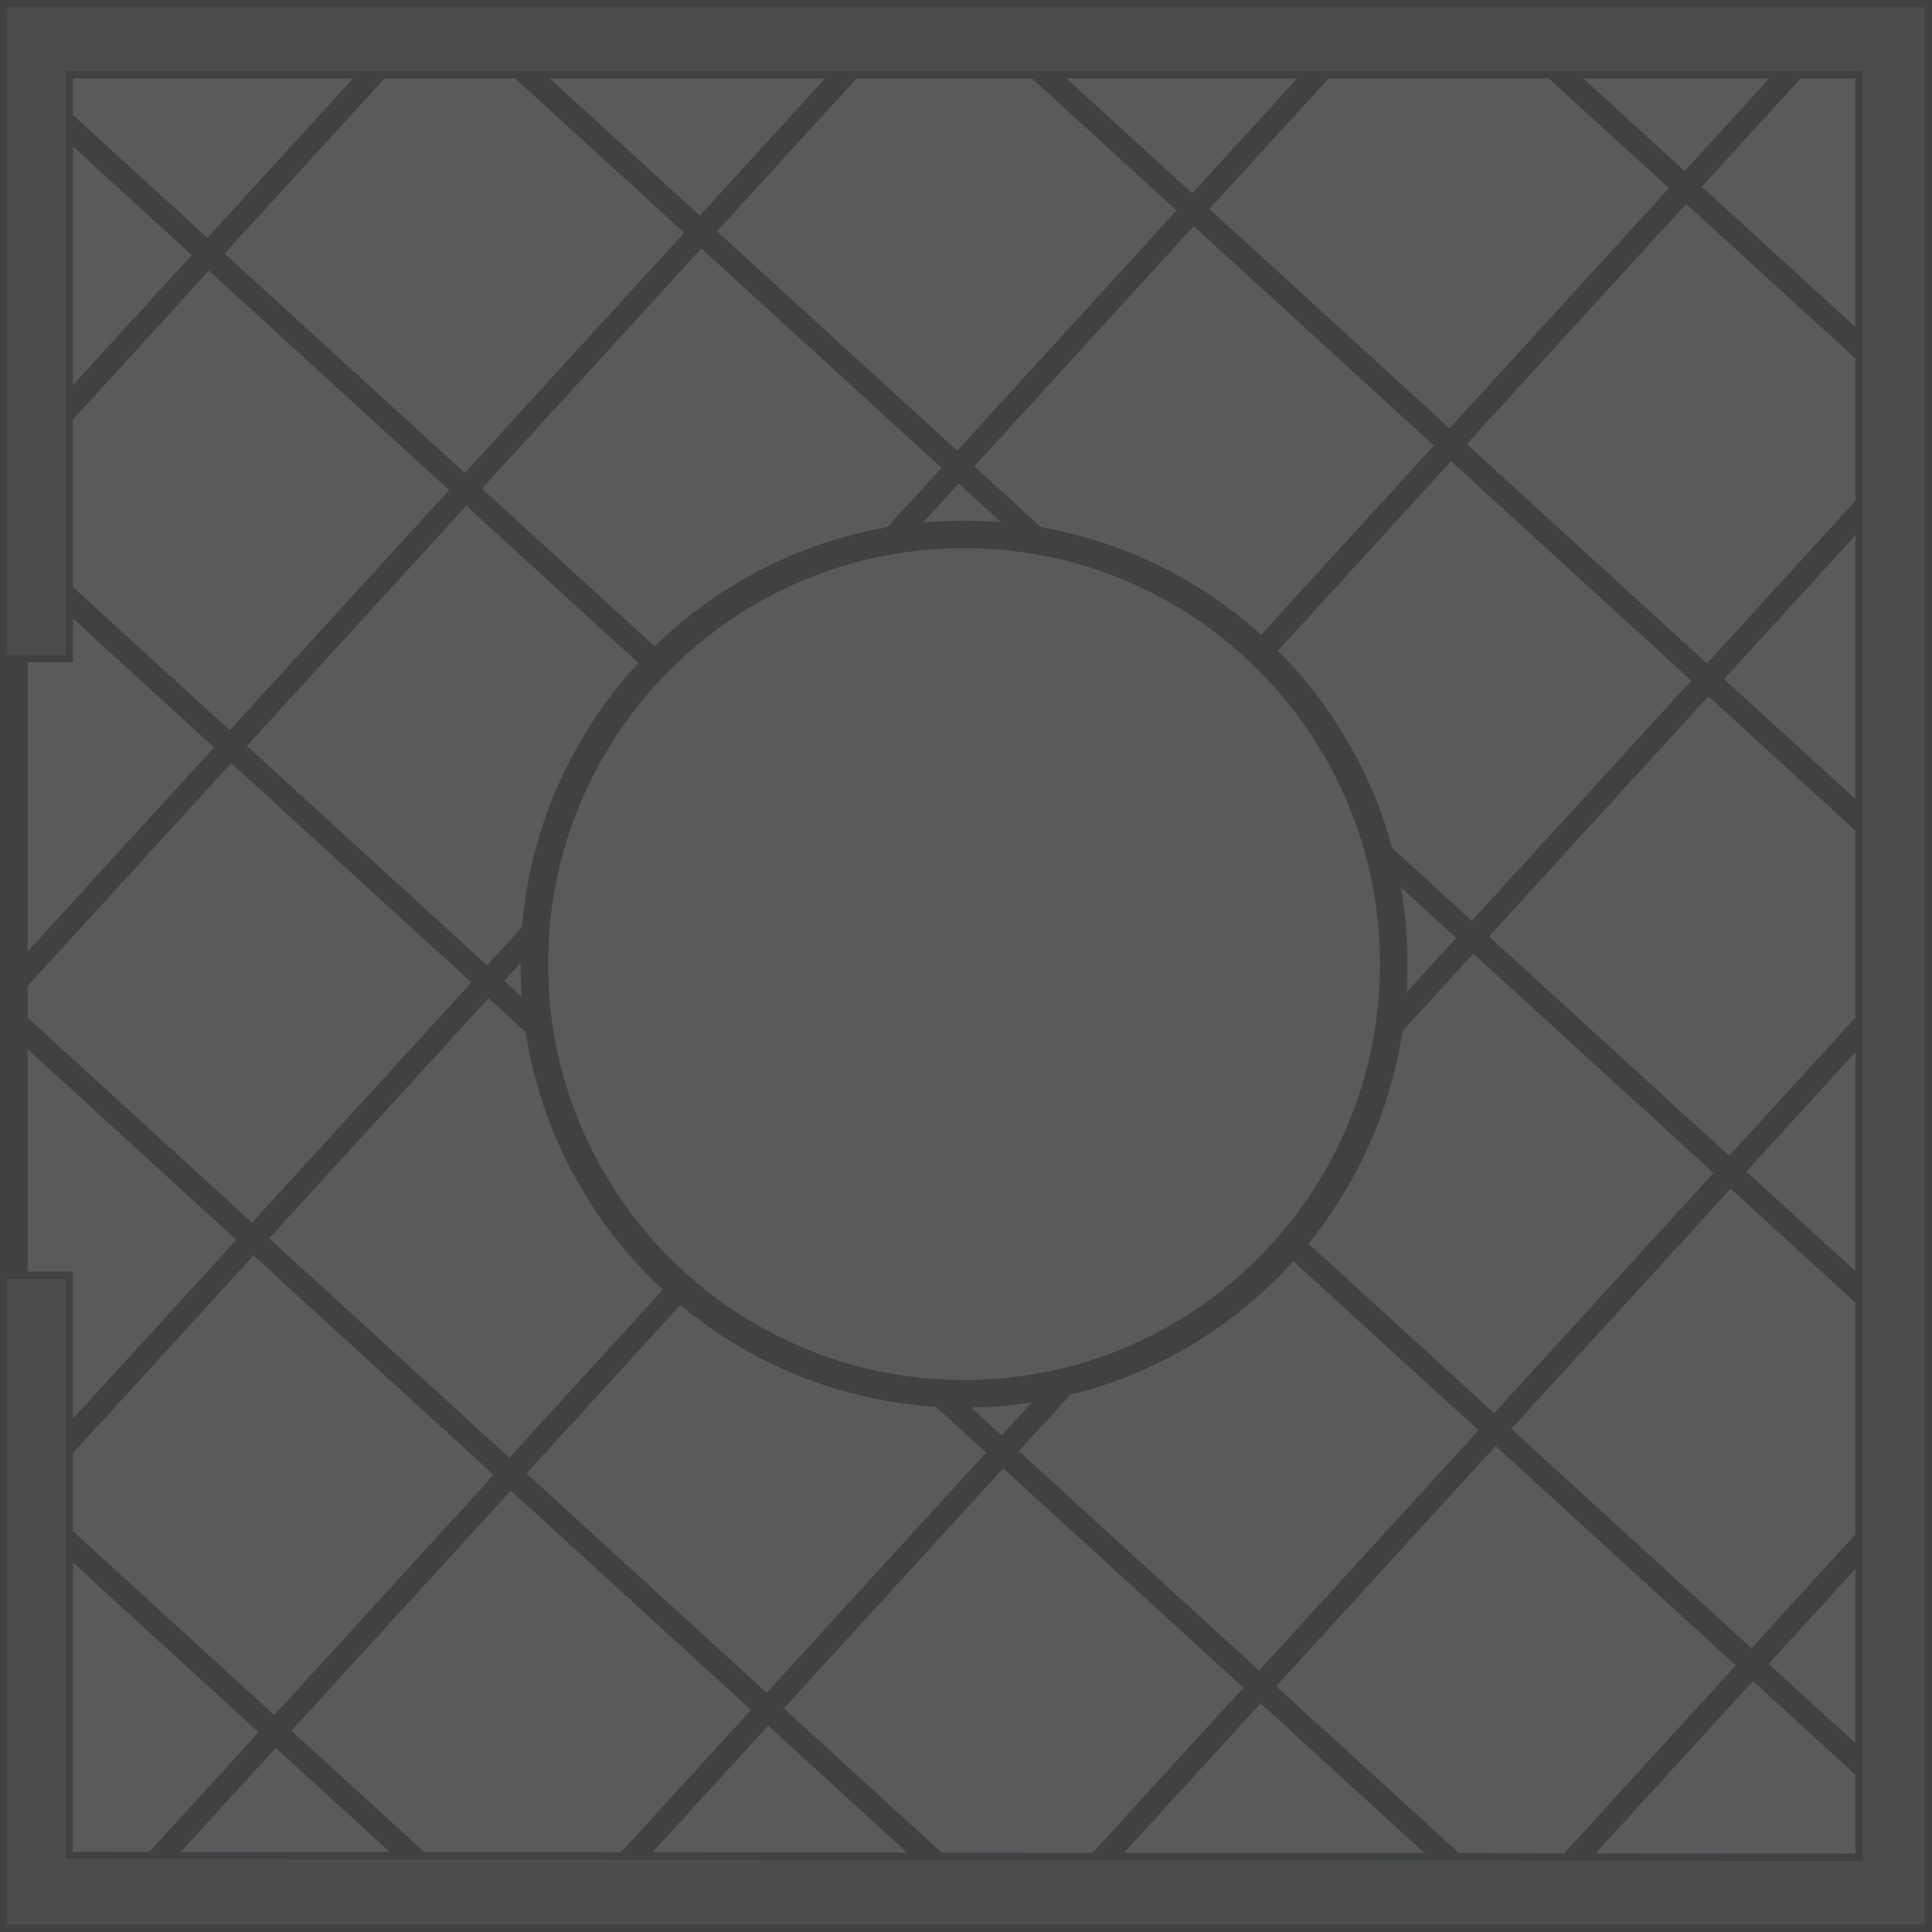
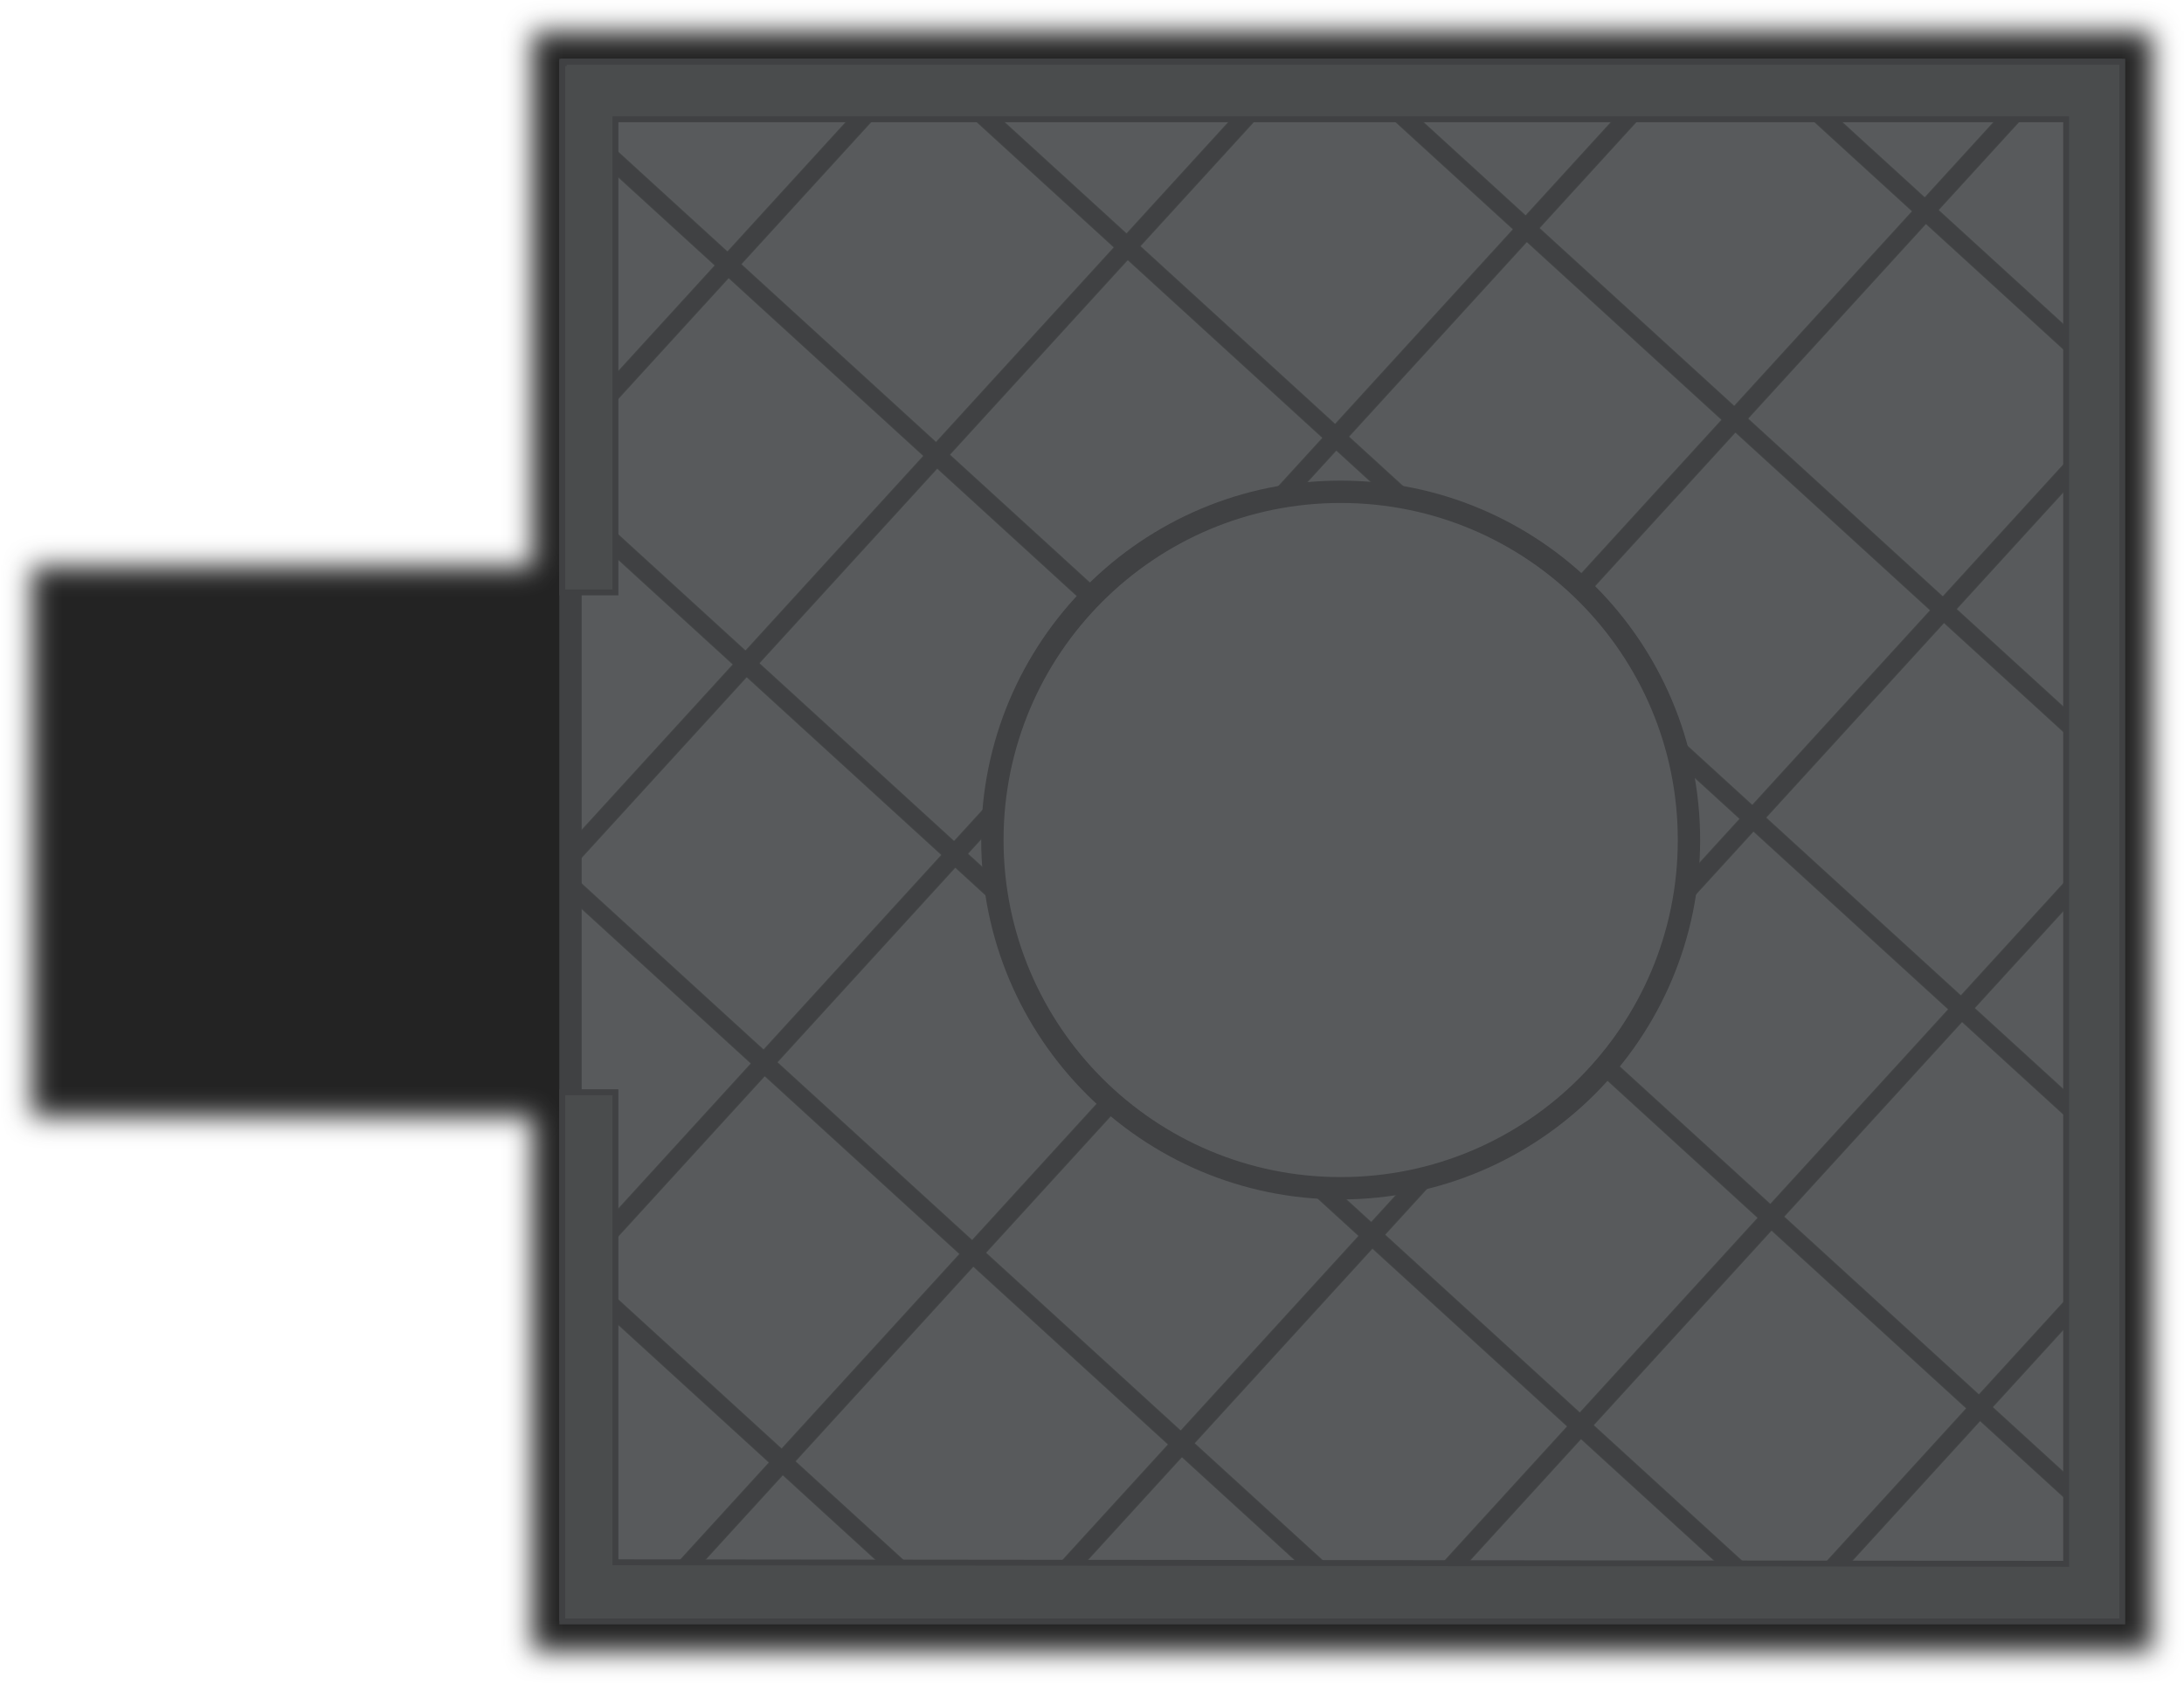
- <svg xmlns="http://www.w3.org/2000/svg" xmlns:xlink="http://www.w3.org/1999/xlink" viewBox="0 0 530.199 530.199" width="530.199" height="530.199" version="1.1" id="svg14" xml:space="preserve">
+ <svg xmlns="http://www.w3.org/2000/svg" xmlns:xlink="http://www.w3.org/1999/xlink" viewBox="0 0 739.475 570.001" width="739.475" height="570.001" version="1.1" id="svg14" xml:space="preserve">
  <defs id="defs14">
    <pattern xlink:href="#pattern24" preserveAspectRatio="xMidYMid" id="pattern29" patternTransform="matrix(0.0664789,-0.0727797,0.0727797,0.0664789,12.75831,13.0306)" x="2" y="0" />
    <linearGradient id="a">
      <stop style="stop-color:#226a3f;stop-opacity:1" offset="0" id="stop1" />
      <stop style="stop-color:#2e8b4f;stop-opacity:1" offset="1" id="stop2" />
    </linearGradient>
    <linearGradient xlink:href="#a" id="b" gradientUnits="userSpaceOnUse" x1="39.004" y1="81.286" x2="122.153" y2="82.326" />
    <pattern patternUnits="userSpaceOnUse" width="143.622" height="143.622" patternTransform="translate(-1.278889e-6)" preserveAspectRatio="xMidYMid" id="pattern16">
      <rect style="fill:#585a5c;fill-opacity:1;stroke:#454648;stroke-width:7.559;stroke-dasharray:none;stroke-opacity:1" id="rect2" width="68.031" height="68.031" x="3.78" y="3.78" />
      <rect style="fill:#585a5c;fill-opacity:1;stroke:#454648;stroke-width:7.559;stroke-dasharray:none;stroke-opacity:1" id="rect14" width="68.031" height="68.031" x="71.811" y="3.78" />
      <rect style="fill:#585a5c;fill-opacity:1;stroke:#454648;stroke-width:7.559;stroke-dasharray:none;stroke-opacity:1" id="rect15" width="68.031" height="68.031" x="3.78" y="71.811" />
      <rect style="fill:#585a5c;fill-opacity:1;stroke:#454648;stroke-width:7.559;stroke-dasharray:none;stroke-opacity:1" id="rect16" width="68.031" height="68.031" x="71.811" y="71.811" />
    </pattern>
    <pattern patternUnits="userSpaceOnUse" width="113.386" height="113.386" patternTransform="translate(-3.0427451e-6)" preserveAspectRatio="xMidYMid" id="pattern24">
      <rect style="fill:#585a5c;fill-opacity:1;stroke:#404143;stroke-width:1.89;stroke-dasharray:none;stroke-opacity:1" id="rect19" width="54.803" height="54.803" x="0.945" y="0.945" />
      <rect style="fill:#585a5c;fill-opacity:1;stroke:#404143;stroke-width:1.89;stroke-dasharray:none;stroke-opacity:1" id="rect22" width="54.803" height="54.803" x="57.638" y="0.945" />
      <rect style="fill:#585a5c;fill-opacity:1;stroke:#404143;stroke-width:1.89;stroke-dasharray:none;stroke-opacity:1" id="rect23" width="54.803" height="54.803" x="0.945" y="57.638" />
      <rect style="fill:#585a5c;fill-opacity:1;stroke:#404143;stroke-width:1.89;stroke-dasharray:none;stroke-opacity:1" id="rect24" width="54.803" height="54.803" x="57.638" y="57.638" />
    </pattern>
    <radialGradient xlink:href="#a-9" id="b-0" cx="40.189" cy="30.219" fx="40.189" fy="30.219" r="23.652" gradientUnits="userSpaceOnUse" gradientTransform="matrix(0.451446,0,0,0.7742925,16.34447,19.53552)" />
    <linearGradient id="a-9">
      <stop style="stop-color:#5d6066;stop-opacity:1" offset="0" id="stop1-4" />
      <stop style="stop-color:#616670;stop-opacity:1" offset="1" id="stop2-8" />
    </linearGradient>
+     <filter style="color-interpolation-filters:sRGB" id="filter3" x="-0.015" y="-0.02" width="1.031" height="1.041">
+       <feGaussianBlur stdDeviation="4.428" id="feGaussianBlur3" />
+     </filter>
+     <radialGradient xlink:href="#a-9" id="b-09" cx="40.189" cy="30.219" fx="40.189" fy="30.219" r="23.652" gradientUnits="userSpaceOnUse" gradientTransform="matrix(0.451446,0,0,0.7742925,16.34447,19.53552)" />
  </defs>
  <pattern id="wood-pattern-1" patternUnits="userSpaceOnUse" width="200" height="60">
    <g id="g11">
      <rect x="0" y="0" width="200" height="60" fill="#8b4320" id="rect1" />
      <path d="M 0 0 H 200" stroke="#53330d" stroke-width="1" stroke-linejoin="miter" stroke-linecap="butt" id="path1" />
      <path d="M 0 20 H 200" stroke="#53330d" stroke-width="1" stroke-linejoin="miter" stroke-linecap="butt" id="path2" />
      <path d="M 0 40 H 200" stroke="#53330d" stroke-width="1" stroke-linejoin="miter" stroke-linecap="butt" id="path3" />
      <path d="M 0 60 H 200" stroke="#53330d" stroke-width="1" stroke-linejoin="miter" stroke-linecap="butt" id="path4" />
      <path d="M 0 0 V 20" stroke="#53330d" stroke-width="1" stroke-linejoin="miter" stroke-linecap="butt" id="path5" />
      <path d="M 100 0 V 20" stroke="#53330d" stroke-width="1" stroke-linejoin="miter" stroke-linecap="butt" id="path6" />
      <path d="M 200 0 V 20" stroke="#53330d" stroke-width="1" stroke-linejoin="miter" stroke-linecap="butt" id="path7" />
      <path d="M 33.333 20 V 40" stroke="#53330d" stroke-width="1" stroke-linejoin="miter" stroke-linecap="butt" id="path8" />
      <path d="M 133.333 20 V 40" stroke="#53330d" stroke-width="1" stroke-linejoin="miter" stroke-linecap="butt" id="path9" />
      <path d="M 66.667 40 V 60" stroke="#53330d" stroke-width="1" stroke-linejoin="miter" stroke-linecap="butt" id="path10" />
      <path d="M 166.667 40 V 60" stroke="#53330d" stroke-width="1" stroke-linejoin="miter" stroke-linecap="butt" id="path11" />
    </g>
  </pattern>
-   <g id="g12" transform="matrix(17.11591,0,0,17.11591,48.3523,42.7664)" style="fill:#585a5c;fill-opacity:1;stroke:#404143;stroke-width:0.221;stroke-dasharray:none;stroke-opacity:1">
+   <g id="g12" transform="matrix(17.11591,0,0,17.11591,237.7274,62.66686)" style="fill:#585a5c;fill-opacity:1;stroke:#404143;stroke-width:0.221;stroke-dasharray:none;stroke-opacity:1">
+     <path id="rect3" style="mix-blend-mode:normal;fill:#000000;fill-opacity:0.86;stroke-width:0.898;filter:url(#filter3)" d="M -7.9,-7.9 V 172.564 H -176.826 V 357.636 H -7.9 V 538.1 H 538.1 V -7.9 Z" transform="matrix(0.05861508,0,0,0.05861508,-2.875337,-2.54898)" />
    <g id="g5">
      <rect style="fill:url(#pattern29);stroke:#404143;stroke-width:0.442;stroke-dasharray:none;stroke-opacity:1" width="30.473" height="30.473" x="-2.604" y="-2.278" id="rect25" ry="0" />
      <circle style="fill:#585a5c;fill-opacity:1;stroke:#404143;stroke-width:0.442;stroke-dasharray:none;stroke-opacity:1" id="path29" cx="12.632" cy="12.959" r="6.89" />
    </g>
    <g id="g7">
      <path id="rect4" style="fill:#4a4c4d;fill-opacity:1;stroke:#404143;stroke-width:2;stroke-dasharray:none;stroke-opacity:1" d="m 123.338,1 v 0.5 h -0.5 V 180.719 h 18 V 20.5 H 632.037 V 509.68 L 140.838,509.166 V 349.98 h -18 V 529.199 H 651.037 V 1 Z" transform="matrix(0.05842516,0,0,0.05842516,-9.943377,-2.498635)" />
    </g>
  </g>
</svg>
